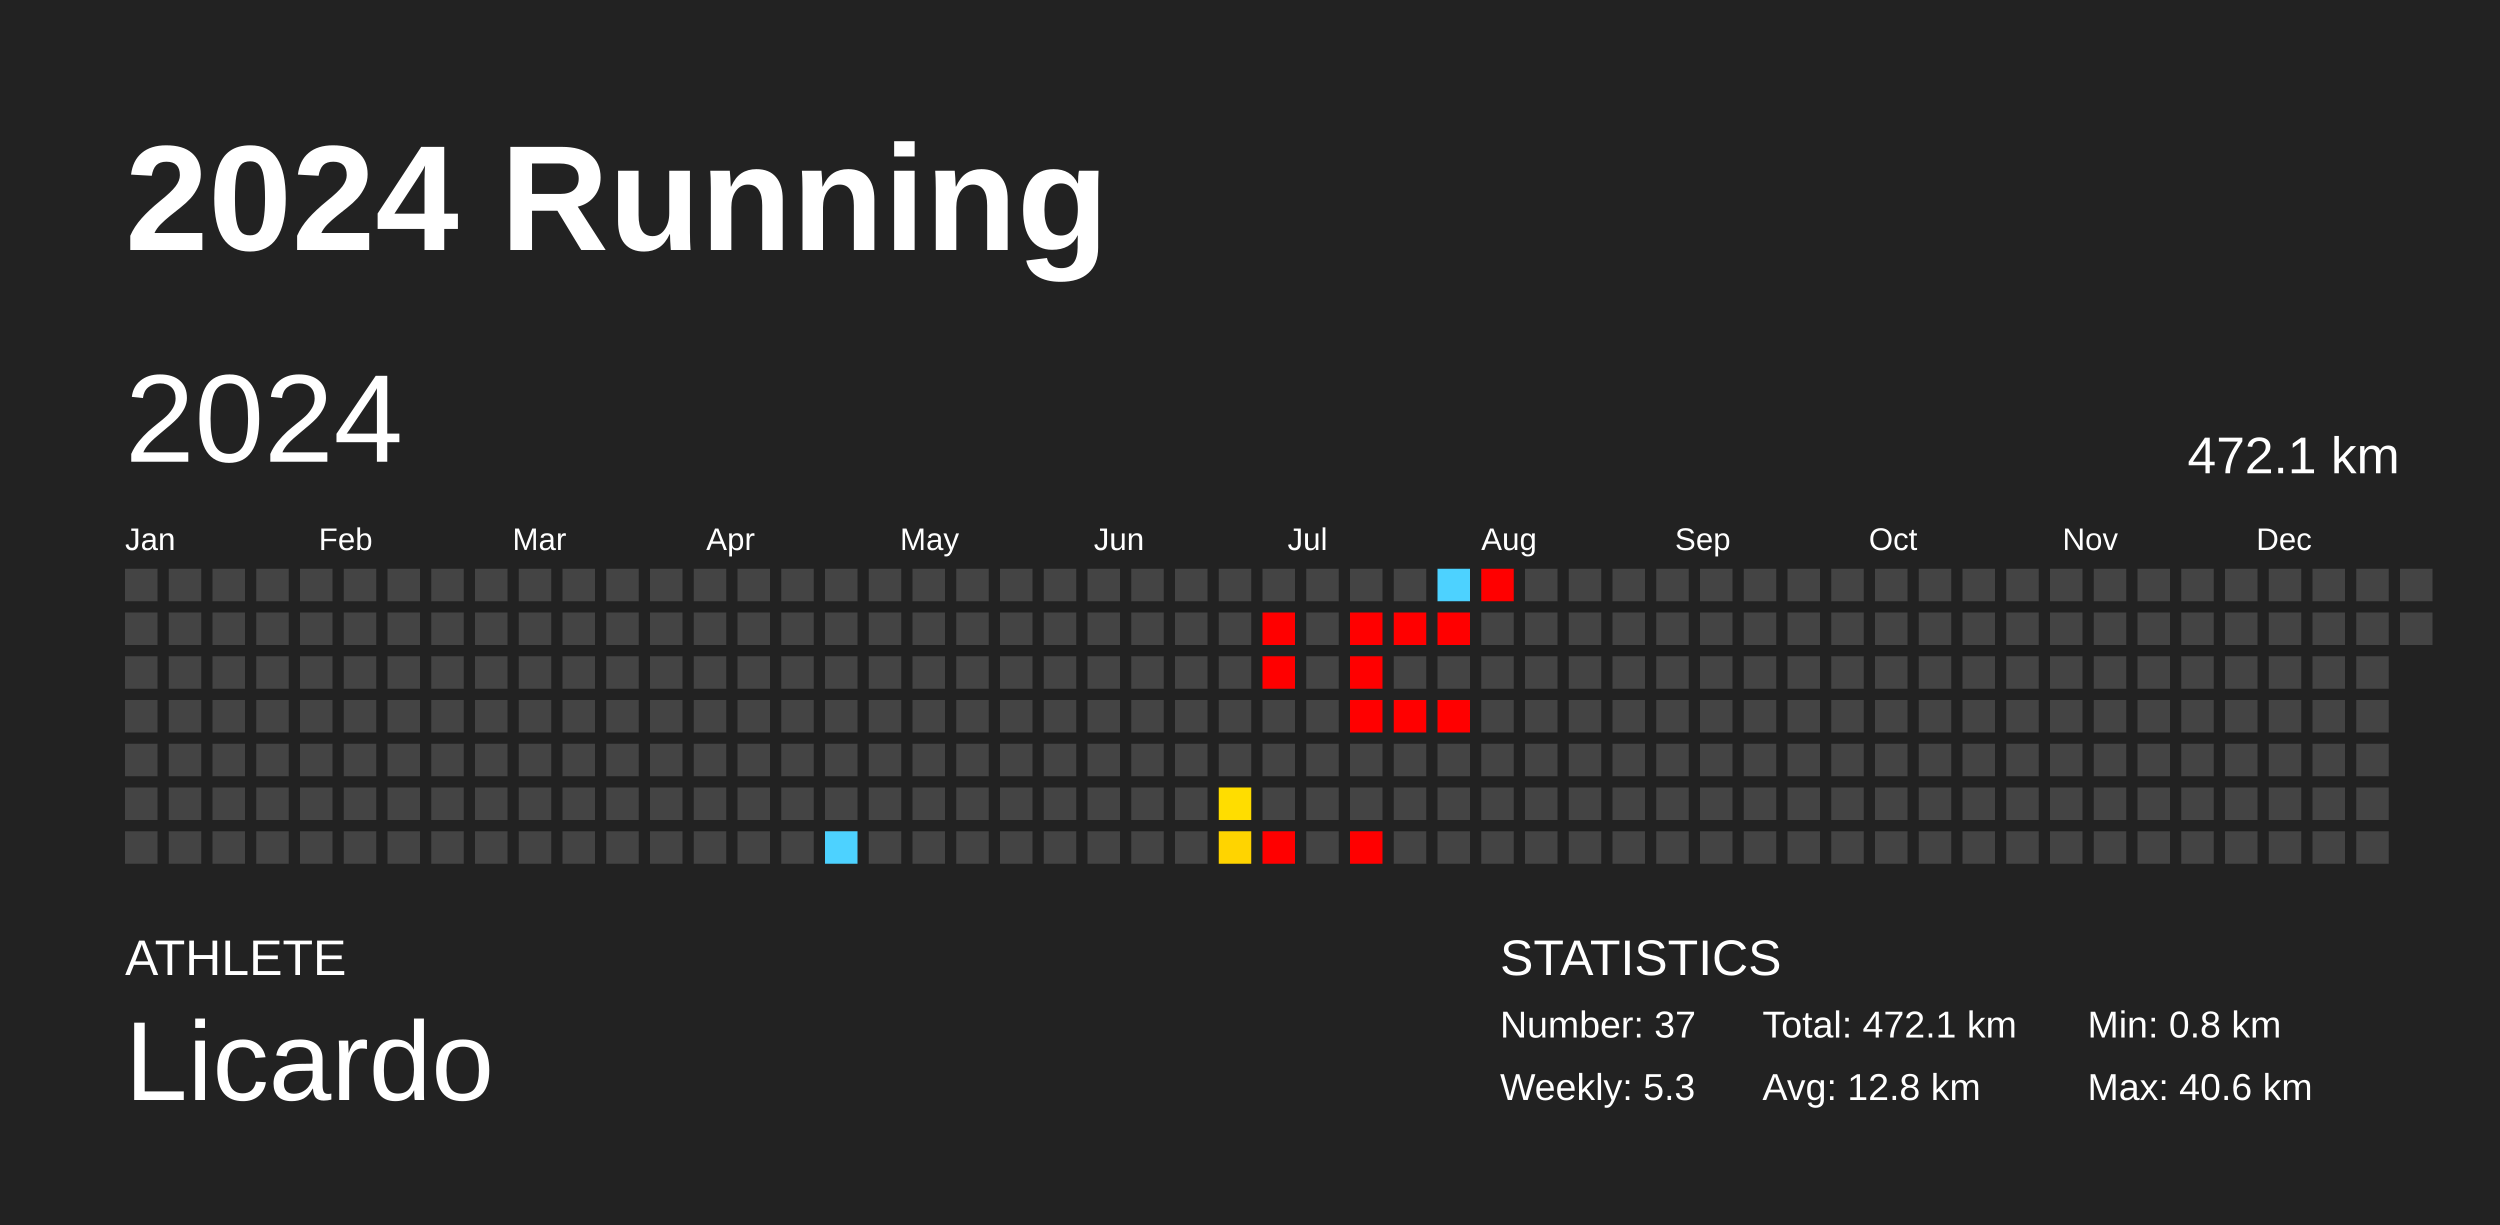
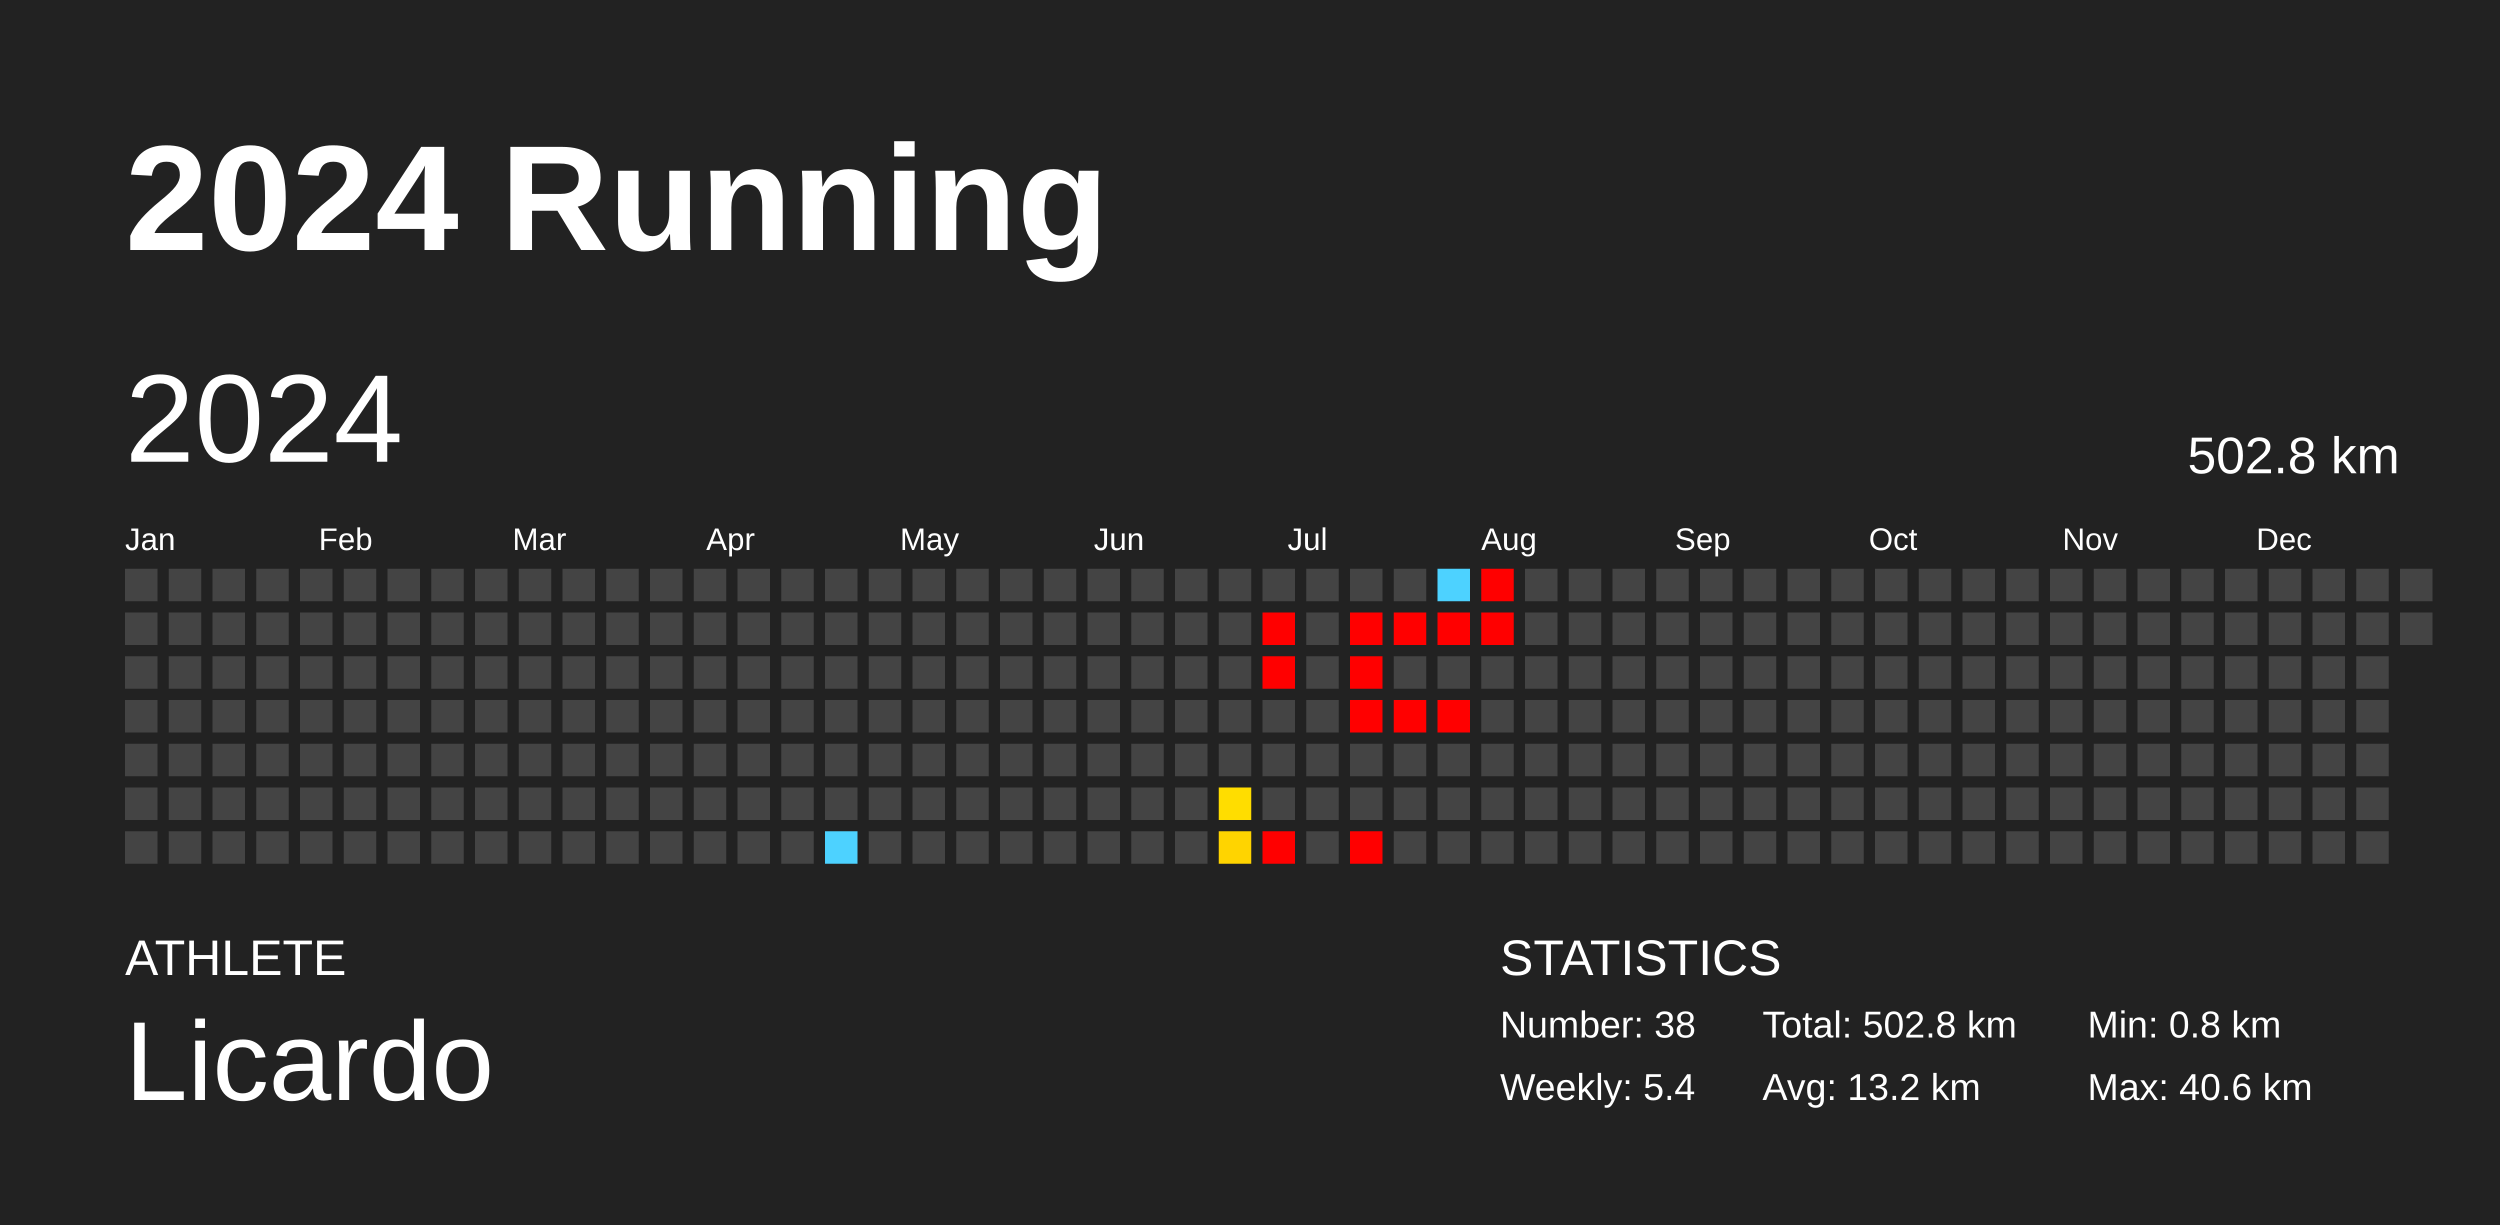
<svg xmlns="http://www.w3.org/2000/svg" baseProfile="full" height="98mm" version="1.1" viewBox="0,0,200,98" width="200mm">
  <defs />
  <rect fill="#222222" height="98" width="200" x="0" y="0" />
  <text fill="#FFFFFF" style="font-size:12px; font-family:Arial; font-weight:bold;" x="10" y="20">2024 Running</text>
  <text fill="#FFFFFF" style="font-size:4px; font-family:Arial" x="10" y="78">ATHLETE</text>
  <text fill="#FFFFFF" style="font-size:9px; font-family:Arial" x="10" y="88">Licardo</text>
  <text fill="#FFFFFF" style="font-size:4px; font-family:Arial" x="120" y="78">STATISTICS</text>
-   <text fill="#FFFFFF" style="font-size:3px; font-family:Arial" x="120" y="83">Number: 37</text>
-   <text fill="#FFFFFF" style="font-size:3px; font-family:Arial" x="120" y="88">Weekly: 5.3</text>
-   <text fill="#FFFFFF" style="font-size:3px; font-family:Arial" x="141" y="83">Total: 472.1 km</text>
-   <text fill="#FFFFFF" style="font-size:3px; font-family:Arial" x="141" y="88">Avg: 12.8 km</text>
+   <text fill="#FFFFFF" style="font-size:3px; font-family:Arial" x="120" y="83">Number: 38</text>
+   <text fill="#FFFFFF" style="font-size:3px; font-family:Arial" x="120" y="88">Weekly: 5.4</text>
+   <text fill="#FFFFFF" style="font-size:3px; font-family:Arial" x="141" y="83">Total: 502.8 km</text>
+   <text fill="#FFFFFF" style="font-size:3px; font-family:Arial" x="141" y="88">Avg: 13.2 km</text>
  <text fill="#FFFFFF" style="font-size:3px; font-family:Arial" x="167" y="83">Min: 0.8 km</text>
  <text fill="#FFFFFF" style="font-size:3px; font-family:Arial" x="167" y="88">Max: 40.6 km</text>
  <text dominant-baseline="hanging" fill="#FFFFFF" style="font-size:10.0px; font-family:Arial;" x="10" y="30">2024</text>
-   <text dominant-baseline="hanging" fill="#FFFFFF" style="font-size:4.125px; font-family:Arial;" x="175" y="35">472.1 km</text>
+   <text dominant-baseline="hanging" fill="#FFFFFF" style="font-size:4.125px; font-family:Arial;" x="175" y="35">502.8 km</text>
  <text fill="#FFFFFF" style="font-size:2.5px; font-family:Arial" x="10.0" y="44">Jan</text>
  <text fill="#FFFFFF" style="font-size:2.5px; font-family:Arial" x="25.5" y="44">Feb</text>
  <text fill="#FFFFFF" style="font-size:2.5px; font-family:Arial" x="41.0" y="44">Mar</text>
  <text fill="#FFFFFF" style="font-size:2.5px; font-family:Arial" x="56.5" y="44">Apr</text>
  <text fill="#FFFFFF" style="font-size:2.5px; font-family:Arial" x="72.0" y="44">May</text>
  <text fill="#FFFFFF" style="font-size:2.5px; font-family:Arial" x="87.5" y="44">Jun</text>
  <text fill="#FFFFFF" style="font-size:2.5px; font-family:Arial" x="103.0" y="44">Jul</text>
  <text fill="#FFFFFF" style="font-size:2.5px; font-family:Arial" x="118.5" y="44">Aug</text>
  <text fill="#FFFFFF" style="font-size:2.5px; font-family:Arial" x="134.0" y="44">Sep</text>
  <text fill="#FFFFFF" style="font-size:2.5px; font-family:Arial" x="149.5" y="44">Oct</text>
  <text fill="#FFFFFF" style="font-size:2.5px; font-family:Arial" x="165.0" y="44">Nov</text>
  <text fill="#FFFFFF" style="font-size:2.5px; font-family:Arial" x="180.5" y="44">Dec</text>
  <rect fill="#444444" height="2.6" width="2.6" x="10.0" y="45.5" />
  <rect fill="#444444" height="2.6" width="2.6" x="10.0" y="49.0" />
  <rect fill="#444444" height="2.6" width="2.6" x="10.0" y="52.5" />
  <rect fill="#444444" height="2.6" width="2.6" x="10.0" y="56.0" />
  <rect fill="#444444" height="2.6" width="2.6" x="10.0" y="59.5" />
  <rect fill="#444444" height="2.6" width="2.6" x="10.0" y="63.0" />
  <rect fill="#444444" height="2.6" width="2.6" x="10.0" y="66.5" />
  <rect fill="#444444" height="2.6" width="2.6" x="13.5" y="45.5" />
  <rect fill="#444444" height="2.6" width="2.6" x="13.5" y="49.0" />
  <rect fill="#444444" height="2.6" width="2.6" x="13.5" y="52.5" />
  <rect fill="#444444" height="2.6" width="2.6" x="13.5" y="56.0" />
  <rect fill="#444444" height="2.6" width="2.6" x="13.5" y="59.5" />
  <rect fill="#444444" height="2.6" width="2.6" x="13.5" y="63.0" />
  <rect fill="#444444" height="2.6" width="2.6" x="13.5" y="66.5" />
  <rect fill="#444444" height="2.6" width="2.6" x="17.0" y="45.5" />
  <rect fill="#444444" height="2.6" width="2.6" x="17.0" y="49.0" />
  <rect fill="#444444" height="2.6" width="2.6" x="17.0" y="52.5" />
  <rect fill="#444444" height="2.6" width="2.6" x="17.0" y="56.0" />
  <rect fill="#444444" height="2.6" width="2.6" x="17.0" y="59.5" />
  <rect fill="#444444" height="2.6" width="2.6" x="17.0" y="63.0" />
  <rect fill="#444444" height="2.6" width="2.6" x="17.0" y="66.5" />
  <rect fill="#444444" height="2.6" width="2.6" x="20.5" y="45.5" />
  <rect fill="#444444" height="2.6" width="2.6" x="20.5" y="49.0" />
  <rect fill="#444444" height="2.6" width="2.6" x="20.5" y="52.5" />
  <rect fill="#444444" height="2.6" width="2.6" x="20.5" y="56.0" />
  <rect fill="#444444" height="2.6" width="2.6" x="20.5" y="59.5" />
  <rect fill="#444444" height="2.6" width="2.6" x="20.5" y="63.0" />
  <rect fill="#444444" height="2.6" width="2.6" x="20.5" y="66.5" />
  <rect fill="#444444" height="2.6" width="2.6" x="24.0" y="45.5" />
  <rect fill="#444444" height="2.6" width="2.6" x="24.0" y="49.0" />
  <rect fill="#444444" height="2.6" width="2.6" x="24.0" y="52.5" />
  <rect fill="#444444" height="2.6" width="2.6" x="24.0" y="56.0" />
  <rect fill="#444444" height="2.6" width="2.6" x="24.0" y="59.5" />
  <rect fill="#444444" height="2.6" width="2.6" x="24.0" y="63.0" />
  <rect fill="#444444" height="2.6" width="2.6" x="24.0" y="66.5" />
  <rect fill="#444444" height="2.6" width="2.6" x="27.5" y="45.5" />
  <rect fill="#444444" height="2.6" width="2.6" x="27.5" y="49.0" />
  <rect fill="#444444" height="2.6" width="2.6" x="27.5" y="52.5" />
  <rect fill="#444444" height="2.6" width="2.6" x="27.5" y="56.0" />
  <rect fill="#444444" height="2.6" width="2.6" x="27.5" y="59.5" />
  <rect fill="#444444" height="2.6" width="2.6" x="27.5" y="63.0" />
  <rect fill="#444444" height="2.6" width="2.6" x="27.5" y="66.5" />
  <rect fill="#444444" height="2.6" width="2.6" x="31.0" y="45.5" />
  <rect fill="#444444" height="2.6" width="2.6" x="31.0" y="49.0" />
  <rect fill="#444444" height="2.6" width="2.6" x="31.0" y="52.5" />
  <rect fill="#444444" height="2.6" width="2.6" x="31.0" y="56.0" />
  <rect fill="#444444" height="2.6" width="2.6" x="31.0" y="59.5" />
  <rect fill="#444444" height="2.6" width="2.6" x="31.0" y="63.0" />
  <rect fill="#444444" height="2.6" width="2.6" x="31.0" y="66.5" />
  <rect fill="#444444" height="2.6" width="2.6" x="34.5" y="45.5" />
  <rect fill="#444444" height="2.6" width="2.6" x="34.5" y="49.0" />
  <rect fill="#444444" height="2.6" width="2.6" x="34.5" y="52.5" />
  <rect fill="#444444" height="2.6" width="2.6" x="34.5" y="56.0" />
  <rect fill="#444444" height="2.6" width="2.6" x="34.5" y="59.5" />
  <rect fill="#444444" height="2.6" width="2.6" x="34.5" y="63.0" />
  <rect fill="#444444" height="2.6" width="2.6" x="34.5" y="66.5" />
  <rect fill="#444444" height="2.6" width="2.6" x="38.0" y="45.5" />
  <rect fill="#444444" height="2.6" width="2.6" x="38.0" y="49.0" />
  <rect fill="#444444" height="2.6" width="2.6" x="38.0" y="52.5" />
  <rect fill="#444444" height="2.6" width="2.6" x="38.0" y="56.0" />
  <rect fill="#444444" height="2.6" width="2.6" x="38.0" y="59.5" />
  <rect fill="#444444" height="2.6" width="2.6" x="38.0" y="63.0" />
  <rect fill="#444444" height="2.6" width="2.6" x="38.0" y="66.5" />
  <rect fill="#444444" height="2.6" width="2.6" x="41.5" y="45.5" />
  <rect fill="#444444" height="2.6" width="2.6" x="41.5" y="49.0" />
  <rect fill="#444444" height="2.6" width="2.6" x="41.5" y="52.5" />
  <rect fill="#444444" height="2.6" width="2.6" x="41.5" y="56.0" />
  <rect fill="#444444" height="2.6" width="2.6" x="41.5" y="59.5" />
  <rect fill="#444444" height="2.6" width="2.6" x="41.5" y="63.0" />
  <rect fill="#444444" height="2.6" width="2.6" x="41.5" y="66.5" />
  <rect fill="#444444" height="2.6" width="2.6" x="45.0" y="45.5" />
  <rect fill="#444444" height="2.6" width="2.6" x="45.0" y="49.0" />
  <rect fill="#444444" height="2.6" width="2.6" x="45.0" y="52.5" />
  <rect fill="#444444" height="2.6" width="2.6" x="45.0" y="56.0" />
  <rect fill="#444444" height="2.6" width="2.6" x="45.0" y="59.5" />
  <rect fill="#444444" height="2.6" width="2.6" x="45.0" y="63.0" />
  <rect fill="#444444" height="2.6" width="2.6" x="45.0" y="66.5" />
  <rect fill="#444444" height="2.6" width="2.6" x="48.5" y="45.5" />
  <rect fill="#444444" height="2.6" width="2.6" x="48.5" y="49.0" />
  <rect fill="#444444" height="2.6" width="2.6" x="48.5" y="52.5" />
  <rect fill="#444444" height="2.6" width="2.6" x="48.5" y="56.0" />
  <rect fill="#444444" height="2.6" width="2.6" x="48.5" y="59.5" />
  <rect fill="#444444" height="2.6" width="2.6" x="48.5" y="63.0" />
  <rect fill="#444444" height="2.6" width="2.6" x="48.5" y="66.5" />
  <rect fill="#444444" height="2.6" width="2.6" x="52.0" y="45.5" />
  <rect fill="#444444" height="2.6" width="2.6" x="52.0" y="49.0" />
  <rect fill="#444444" height="2.6" width="2.6" x="52.0" y="52.5" />
  <rect fill="#444444" height="2.6" width="2.6" x="52.0" y="56.0" />
  <rect fill="#444444" height="2.6" width="2.6" x="52.0" y="59.5" />
  <rect fill="#444444" height="2.6" width="2.6" x="52.0" y="63.0" />
  <rect fill="#444444" height="2.6" width="2.6" x="52.0" y="66.5" />
  <rect fill="#444444" height="2.6" width="2.6" x="55.5" y="45.5" />
  <rect fill="#444444" height="2.6" width="2.6" x="55.5" y="49.0" />
  <rect fill="#444444" height="2.6" width="2.6" x="55.5" y="52.5" />
  <rect fill="#444444" height="2.6" width="2.6" x="55.5" y="56.0" />
  <rect fill="#444444" height="2.6" width="2.6" x="55.5" y="59.5" />
  <rect fill="#444444" height="2.6" width="2.6" x="55.5" y="63.0" />
  <rect fill="#444444" height="2.6" width="2.6" x="55.5" y="66.5" />
  <rect fill="#444444" height="2.6" width="2.6" x="59.0" y="45.5" />
  <rect fill="#444444" height="2.6" width="2.6" x="59.0" y="49.0" />
  <rect fill="#444444" height="2.6" width="2.6" x="59.0" y="52.5" />
  <rect fill="#444444" height="2.6" width="2.6" x="59.0" y="56.0" />
  <rect fill="#444444" height="2.6" width="2.6" x="59.0" y="59.5" />
  <rect fill="#444444" height="2.6" width="2.6" x="59.0" y="63.0" />
  <rect fill="#444444" height="2.6" width="2.6" x="59.0" y="66.5" />
  <rect fill="#444444" height="2.6" width="2.6" x="62.5" y="45.5" />
  <rect fill="#444444" height="2.6" width="2.6" x="62.5" y="49.0" />
  <rect fill="#444444" height="2.6" width="2.6" x="62.5" y="52.5" />
  <rect fill="#444444" height="2.6" width="2.6" x="62.5" y="56.0" />
  <rect fill="#444444" height="2.6" width="2.6" x="62.5" y="59.5" />
  <rect fill="#444444" height="2.6" width="2.6" x="62.5" y="63.0" />
  <rect fill="#444444" height="2.6" width="2.6" x="62.5" y="66.5" />
  <rect fill="#444444" height="2.6" width="2.6" x="66.0" y="45.5" />
  <rect fill="#444444" height="2.6" width="2.6" x="66.0" y="49.0" />
  <rect fill="#444444" height="2.6" width="2.6" x="66.0" y="52.5" />
  <rect fill="#444444" height="2.6" width="2.6" x="66.0" y="56.0" />
  <rect fill="#444444" height="2.6" width="2.6" x="66.0" y="59.5" />
  <rect fill="#444444" height="2.6" width="2.6" x="66.0" y="63.0" />
  <rect fill="#4dd2ff" height="2.6" width="2.6" x="66.0" y="66.5" />
  <rect fill="#444444" height="2.6" width="2.6" x="69.5" y="45.5" />
  <rect fill="#444444" height="2.6" width="2.6" x="69.5" y="49.0" />
  <rect fill="#444444" height="2.6" width="2.6" x="69.5" y="52.5" />
  <rect fill="#444444" height="2.6" width="2.6" x="69.5" y="56.0" />
  <rect fill="#444444" height="2.6" width="2.6" x="69.5" y="59.5" />
  <rect fill="#444444" height="2.6" width="2.6" x="69.5" y="63.0" />
  <rect fill="#444444" height="2.6" width="2.6" x="69.5" y="66.5" />
  <rect fill="#444444" height="2.6" width="2.6" x="73.0" y="45.5" />
  <rect fill="#444444" height="2.6" width="2.6" x="73.0" y="49.0" />
  <rect fill="#444444" height="2.6" width="2.6" x="73.0" y="52.5" />
  <rect fill="#444444" height="2.6" width="2.6" x="73.0" y="56.0" />
  <rect fill="#444444" height="2.6" width="2.6" x="73.0" y="59.5" />
  <rect fill="#444444" height="2.6" width="2.6" x="73.0" y="63.0" />
  <rect fill="#444444" height="2.6" width="2.6" x="73.0" y="66.5" />
  <rect fill="#444444" height="2.6" width="2.6" x="76.5" y="45.5" />
  <rect fill="#444444" height="2.6" width="2.6" x="76.5" y="49.0" />
  <rect fill="#444444" height="2.6" width="2.6" x="76.5" y="52.5" />
  <rect fill="#444444" height="2.6" width="2.6" x="76.5" y="56.0" />
  <rect fill="#444444" height="2.6" width="2.6" x="76.5" y="59.5" />
  <rect fill="#444444" height="2.6" width="2.6" x="76.5" y="63.0" />
  <rect fill="#444444" height="2.6" width="2.6" x="76.5" y="66.5" />
  <rect fill="#444444" height="2.6" width="2.6" x="80.0" y="45.5" />
  <rect fill="#444444" height="2.6" width="2.6" x="80.0" y="49.0" />
  <rect fill="#444444" height="2.6" width="2.6" x="80.0" y="52.5" />
  <rect fill="#444444" height="2.6" width="2.6" x="80.0" y="56.0" />
  <rect fill="#444444" height="2.6" width="2.6" x="80.0" y="59.5" />
  <rect fill="#444444" height="2.6" width="2.6" x="80.0" y="63.0" />
  <rect fill="#444444" height="2.6" width="2.6" x="80.0" y="66.5" />
  <rect fill="#444444" height="2.6" width="2.6" x="83.5" y="45.5" />
  <rect fill="#444444" height="2.6" width="2.6" x="83.5" y="49.0" />
  <rect fill="#444444" height="2.6" width="2.6" x="83.5" y="52.5" />
  <rect fill="#444444" height="2.6" width="2.6" x="83.5" y="56.0" />
  <rect fill="#444444" height="2.6" width="2.6" x="83.5" y="59.5" />
  <rect fill="#444444" height="2.6" width="2.6" x="83.5" y="63.0" />
  <rect fill="#444444" height="2.6" width="2.6" x="83.5" y="66.5" />
  <rect fill="#444444" height="2.6" width="2.6" x="87.0" y="45.5" />
  <rect fill="#444444" height="2.6" width="2.6" x="87.0" y="49.0" />
  <rect fill="#444444" height="2.6" width="2.6" x="87.0" y="52.5" />
  <rect fill="#444444" height="2.6" width="2.6" x="87.0" y="56.0" />
  <rect fill="#444444" height="2.6" width="2.6" x="87.0" y="59.5" />
  <rect fill="#444444" height="2.6" width="2.6" x="87.0" y="63.0" />
  <rect fill="#444444" height="2.6" width="2.6" x="87.0" y="66.5" />
  <rect fill="#444444" height="2.6" width="2.6" x="90.5" y="45.5" />
  <rect fill="#444444" height="2.6" width="2.6" x="90.5" y="49.0" />
  <rect fill="#444444" height="2.6" width="2.6" x="90.5" y="52.5" />
  <rect fill="#444444" height="2.6" width="2.6" x="90.5" y="56.0" />
  <rect fill="#444444" height="2.6" width="2.6" x="90.5" y="59.5" />
  <rect fill="#444444" height="2.6" width="2.6" x="90.5" y="63.0" />
  <rect fill="#444444" height="2.6" width="2.6" x="90.5" y="66.5" />
  <rect fill="#444444" height="2.6" width="2.6" x="94.0" y="45.5" />
  <rect fill="#444444" height="2.6" width="2.6" x="94.0" y="49.0" />
  <rect fill="#444444" height="2.6" width="2.6" x="94.0" y="52.5" />
  <rect fill="#444444" height="2.6" width="2.6" x="94.0" y="56.0" />
  <rect fill="#444444" height="2.6" width="2.6" x="94.0" y="59.5" />
  <rect fill="#444444" height="2.6" width="2.6" x="94.0" y="63.0" />
  <rect fill="#444444" height="2.6" width="2.6" x="94.0" y="66.5" />
  <rect fill="#444444" height="2.6" width="2.6" x="97.5" y="45.5" />
  <rect fill="#444444" height="2.6" width="2.6" x="97.5" y="49.0" />
  <rect fill="#444444" height="2.6" width="2.6" x="97.5" y="52.5" />
  <rect fill="#444444" height="2.6" width="2.6" x="97.5" y="56.0" />
  <rect fill="#444444" height="2.6" width="2.6" x="97.5" y="59.5" />
  <rect fill="#ffdd00" height="2.6" width="2.6" x="97.5" y="63.0" />
  <rect fill="#ffd400" height="2.6" width="2.6" x="97.5" y="66.5" />
  <rect fill="#444444" height="2.6" width="2.6" x="101.0" y="45.5" />
  <rect fill="red" height="2.6" width="2.6" x="101.0" y="49.0" />
  <rect fill="red" height="2.6" width="2.6" x="101.0" y="52.5" />
  <rect fill="#444444" height="2.6" width="2.6" x="101.0" y="56.0" />
  <rect fill="#444444" height="2.6" width="2.6" x="101.0" y="59.5" />
  <rect fill="#444444" height="2.6" width="2.6" x="101.0" y="63.0" />
  <rect fill="red" height="2.6" width="2.6" x="101.0" y="66.5" />
  <rect fill="#444444" height="2.6" width="2.6" x="104.5" y="45.5" />
  <rect fill="#444444" height="2.6" width="2.6" x="104.5" y="49.0" />
  <rect fill="#444444" height="2.6" width="2.6" x="104.5" y="52.5" />
  <rect fill="#444444" height="2.6" width="2.6" x="104.5" y="56.0" />
  <rect fill="#444444" height="2.6" width="2.6" x="104.5" y="59.5" />
  <rect fill="#444444" height="2.6" width="2.6" x="104.5" y="63.0" />
  <rect fill="#444444" height="2.6" width="2.6" x="104.5" y="66.5" />
  <rect fill="#444444" height="2.6" width="2.6" x="108.0" y="45.5" />
  <rect fill="red" height="2.6" width="2.6" x="108.0" y="49.0" />
  <rect fill="red" height="2.6" width="2.6" x="108.0" y="52.5" />
  <rect fill="red" height="2.6" width="2.6" x="108.0" y="56.0" />
  <rect fill="#444444" height="2.6" width="2.6" x="108.0" y="59.5" />
  <rect fill="#444444" height="2.6" width="2.6" x="108.0" y="63.0" />
  <rect fill="red" height="2.6" width="2.6" x="108.0" y="66.5" />
  <rect fill="#444444" height="2.6" width="2.6" x="111.5" y="45.5" />
  <rect fill="red" height="2.6" width="2.6" x="111.5" y="49.0" />
  <rect fill="#444444" height="2.6" width="2.6" x="111.5" y="52.5" />
  <rect fill="red" height="2.6" width="2.6" x="111.5" y="56.0" />
  <rect fill="#444444" height="2.6" width="2.6" x="111.5" y="59.5" />
  <rect fill="#444444" height="2.6" width="2.6" x="111.5" y="63.0" />
  <rect fill="#444444" height="2.6" width="2.6" x="111.5" y="66.5" />
  <rect fill="#4dd2ff" height="2.6" width="2.6" x="115.0" y="45.5" />
  <rect fill="red" height="2.6" width="2.6" x="115.0" y="49.0" />
  <rect fill="#444444" height="2.6" width="2.6" x="115.0" y="52.5" />
  <rect fill="red" height="2.6" width="2.6" x="115.0" y="56.0" />
  <rect fill="#444444" height="2.6" width="2.6" x="115.0" y="59.5" />
  <rect fill="#444444" height="2.6" width="2.6" x="115.0" y="63.0" />
  <rect fill="#444444" height="2.6" width="2.6" x="115.0" y="66.5" />
  <rect fill="red" height="2.6" width="2.6" x="118.5" y="45.5" />
-   <rect fill="#444444" height="2.6" width="2.6" x="118.5" y="49.0" />
+   <rect fill="red" height="2.6" width="2.6" x="118.5" y="49.0" />
  <rect fill="#444444" height="2.6" width="2.6" x="118.5" y="52.5" />
  <rect fill="#444444" height="2.6" width="2.6" x="118.5" y="56.0" />
  <rect fill="#444444" height="2.6" width="2.6" x="118.5" y="59.5" />
  <rect fill="#444444" height="2.6" width="2.6" x="118.5" y="63.0" />
  <rect fill="#444444" height="2.6" width="2.6" x="118.5" y="66.5" />
  <rect fill="#444444" height="2.6" width="2.6" x="122.0" y="45.5" />
  <rect fill="#444444" height="2.6" width="2.6" x="122.0" y="49.0" />
  <rect fill="#444444" height="2.6" width="2.6" x="122.0" y="52.5" />
  <rect fill="#444444" height="2.6" width="2.6" x="122.0" y="56.0" />
  <rect fill="#444444" height="2.6" width="2.6" x="122.0" y="59.5" />
  <rect fill="#444444" height="2.6" width="2.6" x="122.0" y="63.0" />
  <rect fill="#444444" height="2.6" width="2.6" x="122.0" y="66.5" />
  <rect fill="#444444" height="2.6" width="2.6" x="125.5" y="45.5" />
  <rect fill="#444444" height="2.6" width="2.6" x="125.5" y="49.0" />
  <rect fill="#444444" height="2.6" width="2.6" x="125.5" y="52.5" />
  <rect fill="#444444" height="2.6" width="2.6" x="125.5" y="56.0" />
  <rect fill="#444444" height="2.6" width="2.6" x="125.5" y="59.5" />
  <rect fill="#444444" height="2.6" width="2.6" x="125.5" y="63.0" />
  <rect fill="#444444" height="2.6" width="2.6" x="125.5" y="66.5" />
  <rect fill="#444444" height="2.6" width="2.6" x="129.0" y="45.5" />
  <rect fill="#444444" height="2.6" width="2.6" x="129.0" y="49.0" />
  <rect fill="#444444" height="2.6" width="2.6" x="129.0" y="52.5" />
  <rect fill="#444444" height="2.6" width="2.6" x="129.0" y="56.0" />
  <rect fill="#444444" height="2.6" width="2.6" x="129.0" y="59.5" />
  <rect fill="#444444" height="2.6" width="2.6" x="129.0" y="63.0" />
  <rect fill="#444444" height="2.6" width="2.6" x="129.0" y="66.5" />
  <rect fill="#444444" height="2.6" width="2.6" x="132.5" y="45.5" />
  <rect fill="#444444" height="2.6" width="2.6" x="132.5" y="49.0" />
  <rect fill="#444444" height="2.6" width="2.6" x="132.5" y="52.5" />
  <rect fill="#444444" height="2.6" width="2.6" x="132.5" y="56.0" />
  <rect fill="#444444" height="2.6" width="2.6" x="132.5" y="59.5" />
  <rect fill="#444444" height="2.6" width="2.6" x="132.5" y="63.0" />
  <rect fill="#444444" height="2.6" width="2.6" x="132.5" y="66.5" />
  <rect fill="#444444" height="2.6" width="2.6" x="136.0" y="45.5" />
  <rect fill="#444444" height="2.6" width="2.6" x="136.0" y="49.0" />
  <rect fill="#444444" height="2.6" width="2.6" x="136.0" y="52.5" />
  <rect fill="#444444" height="2.6" width="2.6" x="136.0" y="56.0" />
  <rect fill="#444444" height="2.6" width="2.6" x="136.0" y="59.5" />
  <rect fill="#444444" height="2.6" width="2.6" x="136.0" y="63.0" />
  <rect fill="#444444" height="2.6" width="2.6" x="136.0" y="66.5" />
  <rect fill="#444444" height="2.6" width="2.6" x="139.5" y="45.5" />
  <rect fill="#444444" height="2.6" width="2.6" x="139.5" y="49.0" />
  <rect fill="#444444" height="2.6" width="2.6" x="139.5" y="52.5" />
  <rect fill="#444444" height="2.6" width="2.6" x="139.5" y="56.0" />
  <rect fill="#444444" height="2.6" width="2.6" x="139.5" y="59.5" />
  <rect fill="#444444" height="2.6" width="2.6" x="139.5" y="63.0" />
  <rect fill="#444444" height="2.6" width="2.6" x="139.5" y="66.5" />
  <rect fill="#444444" height="2.6" width="2.6" x="143.0" y="45.5" />
  <rect fill="#444444" height="2.6" width="2.6" x="143.0" y="49.0" />
  <rect fill="#444444" height="2.6" width="2.6" x="143.0" y="52.5" />
  <rect fill="#444444" height="2.6" width="2.6" x="143.0" y="56.0" />
  <rect fill="#444444" height="2.6" width="2.6" x="143.0" y="59.5" />
  <rect fill="#444444" height="2.6" width="2.6" x="143.0" y="63.0" />
  <rect fill="#444444" height="2.6" width="2.6" x="143.0" y="66.5" />
  <rect fill="#444444" height="2.6" width="2.6" x="146.5" y="45.5" />
  <rect fill="#444444" height="2.6" width="2.6" x="146.5" y="49.0" />
  <rect fill="#444444" height="2.6" width="2.6" x="146.5" y="52.5" />
  <rect fill="#444444" height="2.6" width="2.6" x="146.5" y="56.0" />
  <rect fill="#444444" height="2.6" width="2.6" x="146.5" y="59.5" />
  <rect fill="#444444" height="2.6" width="2.6" x="146.5" y="63.0" />
  <rect fill="#444444" height="2.6" width="2.6" x="146.5" y="66.5" />
  <rect fill="#444444" height="2.6" width="2.6" x="150.0" y="45.5" />
  <rect fill="#444444" height="2.6" width="2.6" x="150.0" y="49.0" />
  <rect fill="#444444" height="2.6" width="2.6" x="150.0" y="52.5" />
  <rect fill="#444444" height="2.6" width="2.6" x="150.0" y="56.0" />
  <rect fill="#444444" height="2.6" width="2.6" x="150.0" y="59.5" />
  <rect fill="#444444" height="2.6" width="2.6" x="150.0" y="63.0" />
  <rect fill="#444444" height="2.6" width="2.6" x="150.0" y="66.5" />
  <rect fill="#444444" height="2.6" width="2.6" x="153.5" y="45.5" />
  <rect fill="#444444" height="2.6" width="2.6" x="153.5" y="49.0" />
  <rect fill="#444444" height="2.6" width="2.6" x="153.5" y="52.5" />
  <rect fill="#444444" height="2.6" width="2.6" x="153.5" y="56.0" />
  <rect fill="#444444" height="2.6" width="2.6" x="153.5" y="59.5" />
  <rect fill="#444444" height="2.6" width="2.6" x="153.5" y="63.0" />
  <rect fill="#444444" height="2.6" width="2.6" x="153.5" y="66.5" />
  <rect fill="#444444" height="2.6" width="2.6" x="157.0" y="45.5" />
  <rect fill="#444444" height="2.6" width="2.6" x="157.0" y="49.0" />
  <rect fill="#444444" height="2.6" width="2.6" x="157.0" y="52.5" />
  <rect fill="#444444" height="2.6" width="2.6" x="157.0" y="56.0" />
  <rect fill="#444444" height="2.6" width="2.6" x="157.0" y="59.5" />
  <rect fill="#444444" height="2.6" width="2.6" x="157.0" y="63.0" />
  <rect fill="#444444" height="2.6" width="2.6" x="157.0" y="66.5" />
  <rect fill="#444444" height="2.6" width="2.6" x="160.5" y="45.5" />
  <rect fill="#444444" height="2.6" width="2.6" x="160.5" y="49.0" />
  <rect fill="#444444" height="2.6" width="2.6" x="160.5" y="52.5" />
  <rect fill="#444444" height="2.6" width="2.6" x="160.5" y="56.0" />
  <rect fill="#444444" height="2.6" width="2.6" x="160.5" y="59.5" />
  <rect fill="#444444" height="2.6" width="2.6" x="160.5" y="63.0" />
  <rect fill="#444444" height="2.6" width="2.6" x="160.5" y="66.5" />
  <rect fill="#444444" height="2.6" width="2.6" x="164.0" y="45.5" />
  <rect fill="#444444" height="2.6" width="2.6" x="164.0" y="49.0" />
  <rect fill="#444444" height="2.6" width="2.6" x="164.0" y="52.5" />
  <rect fill="#444444" height="2.6" width="2.6" x="164.0" y="56.0" />
  <rect fill="#444444" height="2.6" width="2.6" x="164.0" y="59.5" />
  <rect fill="#444444" height="2.6" width="2.6" x="164.0" y="63.0" />
  <rect fill="#444444" height="2.6" width="2.6" x="164.0" y="66.5" />
  <rect fill="#444444" height="2.6" width="2.6" x="167.5" y="45.5" />
  <rect fill="#444444" height="2.6" width="2.6" x="167.5" y="49.0" />
  <rect fill="#444444" height="2.6" width="2.6" x="167.5" y="52.5" />
  <rect fill="#444444" height="2.6" width="2.6" x="167.5" y="56.0" />
  <rect fill="#444444" height="2.6" width="2.6" x="167.5" y="59.5" />
  <rect fill="#444444" height="2.6" width="2.6" x="167.5" y="63.0" />
  <rect fill="#444444" height="2.6" width="2.6" x="167.5" y="66.5" />
  <rect fill="#444444" height="2.6" width="2.6" x="171.0" y="45.5" />
  <rect fill="#444444" height="2.6" width="2.6" x="171.0" y="49.0" />
  <rect fill="#444444" height="2.6" width="2.6" x="171.0" y="52.5" />
  <rect fill="#444444" height="2.6" width="2.6" x="171.0" y="56.0" />
  <rect fill="#444444" height="2.6" width="2.6" x="171.0" y="59.5" />
  <rect fill="#444444" height="2.6" width="2.6" x="171.0" y="63.0" />
  <rect fill="#444444" height="2.6" width="2.6" x="171.0" y="66.5" />
  <rect fill="#444444" height="2.6" width="2.6" x="174.5" y="45.5" />
  <rect fill="#444444" height="2.6" width="2.6" x="174.5" y="49.0" />
  <rect fill="#444444" height="2.6" width="2.6" x="174.5" y="52.5" />
  <rect fill="#444444" height="2.6" width="2.6" x="174.5" y="56.0" />
  <rect fill="#444444" height="2.6" width="2.6" x="174.5" y="59.5" />
  <rect fill="#444444" height="2.6" width="2.6" x="174.5" y="63.0" />
  <rect fill="#444444" height="2.6" width="2.6" x="174.5" y="66.5" />
  <rect fill="#444444" height="2.6" width="2.6" x="178.0" y="45.5" />
  <rect fill="#444444" height="2.6" width="2.6" x="178.0" y="49.0" />
  <rect fill="#444444" height="2.6" width="2.6" x="178.0" y="52.5" />
  <rect fill="#444444" height="2.6" width="2.6" x="178.0" y="56.0" />
  <rect fill="#444444" height="2.6" width="2.6" x="178.0" y="59.5" />
  <rect fill="#444444" height="2.6" width="2.6" x="178.0" y="63.0" />
  <rect fill="#444444" height="2.6" width="2.6" x="178.0" y="66.5" />
  <rect fill="#444444" height="2.6" width="2.6" x="181.5" y="45.5" />
  <rect fill="#444444" height="2.6" width="2.6" x="181.5" y="49.0" />
  <rect fill="#444444" height="2.6" width="2.6" x="181.5" y="52.5" />
  <rect fill="#444444" height="2.6" width="2.6" x="181.5" y="56.0" />
  <rect fill="#444444" height="2.6" width="2.6" x="181.5" y="59.5" />
  <rect fill="#444444" height="2.6" width="2.6" x="181.5" y="63.0" />
  <rect fill="#444444" height="2.6" width="2.6" x="181.5" y="66.5" />
  <rect fill="#444444" height="2.6" width="2.6" x="185.0" y="45.5" />
  <rect fill="#444444" height="2.6" width="2.6" x="185.0" y="49.0" />
  <rect fill="#444444" height="2.6" width="2.6" x="185.0" y="52.5" />
  <rect fill="#444444" height="2.6" width="2.6" x="185.0" y="56.0" />
  <rect fill="#444444" height="2.6" width="2.6" x="185.0" y="59.5" />
  <rect fill="#444444" height="2.6" width="2.6" x="185.0" y="63.0" />
  <rect fill="#444444" height="2.6" width="2.6" x="185.0" y="66.5" />
  <rect fill="#444444" height="2.6" width="2.6" x="188.5" y="45.5" />
  <rect fill="#444444" height="2.6" width="2.6" x="188.5" y="49.0" />
  <rect fill="#444444" height="2.6" width="2.6" x="188.5" y="52.5" />
  <rect fill="#444444" height="2.6" width="2.6" x="188.5" y="56.0" />
  <rect fill="#444444" height="2.6" width="2.6" x="188.5" y="59.5" />
  <rect fill="#444444" height="2.6" width="2.6" x="188.5" y="63.0" />
  <rect fill="#444444" height="2.6" width="2.6" x="188.5" y="66.5" />
  <rect fill="#444444" height="2.6" width="2.6" x="192.0" y="45.5" />
  <rect fill="#444444" height="2.6" width="2.6" x="192.0" y="49.0" />
</svg>
